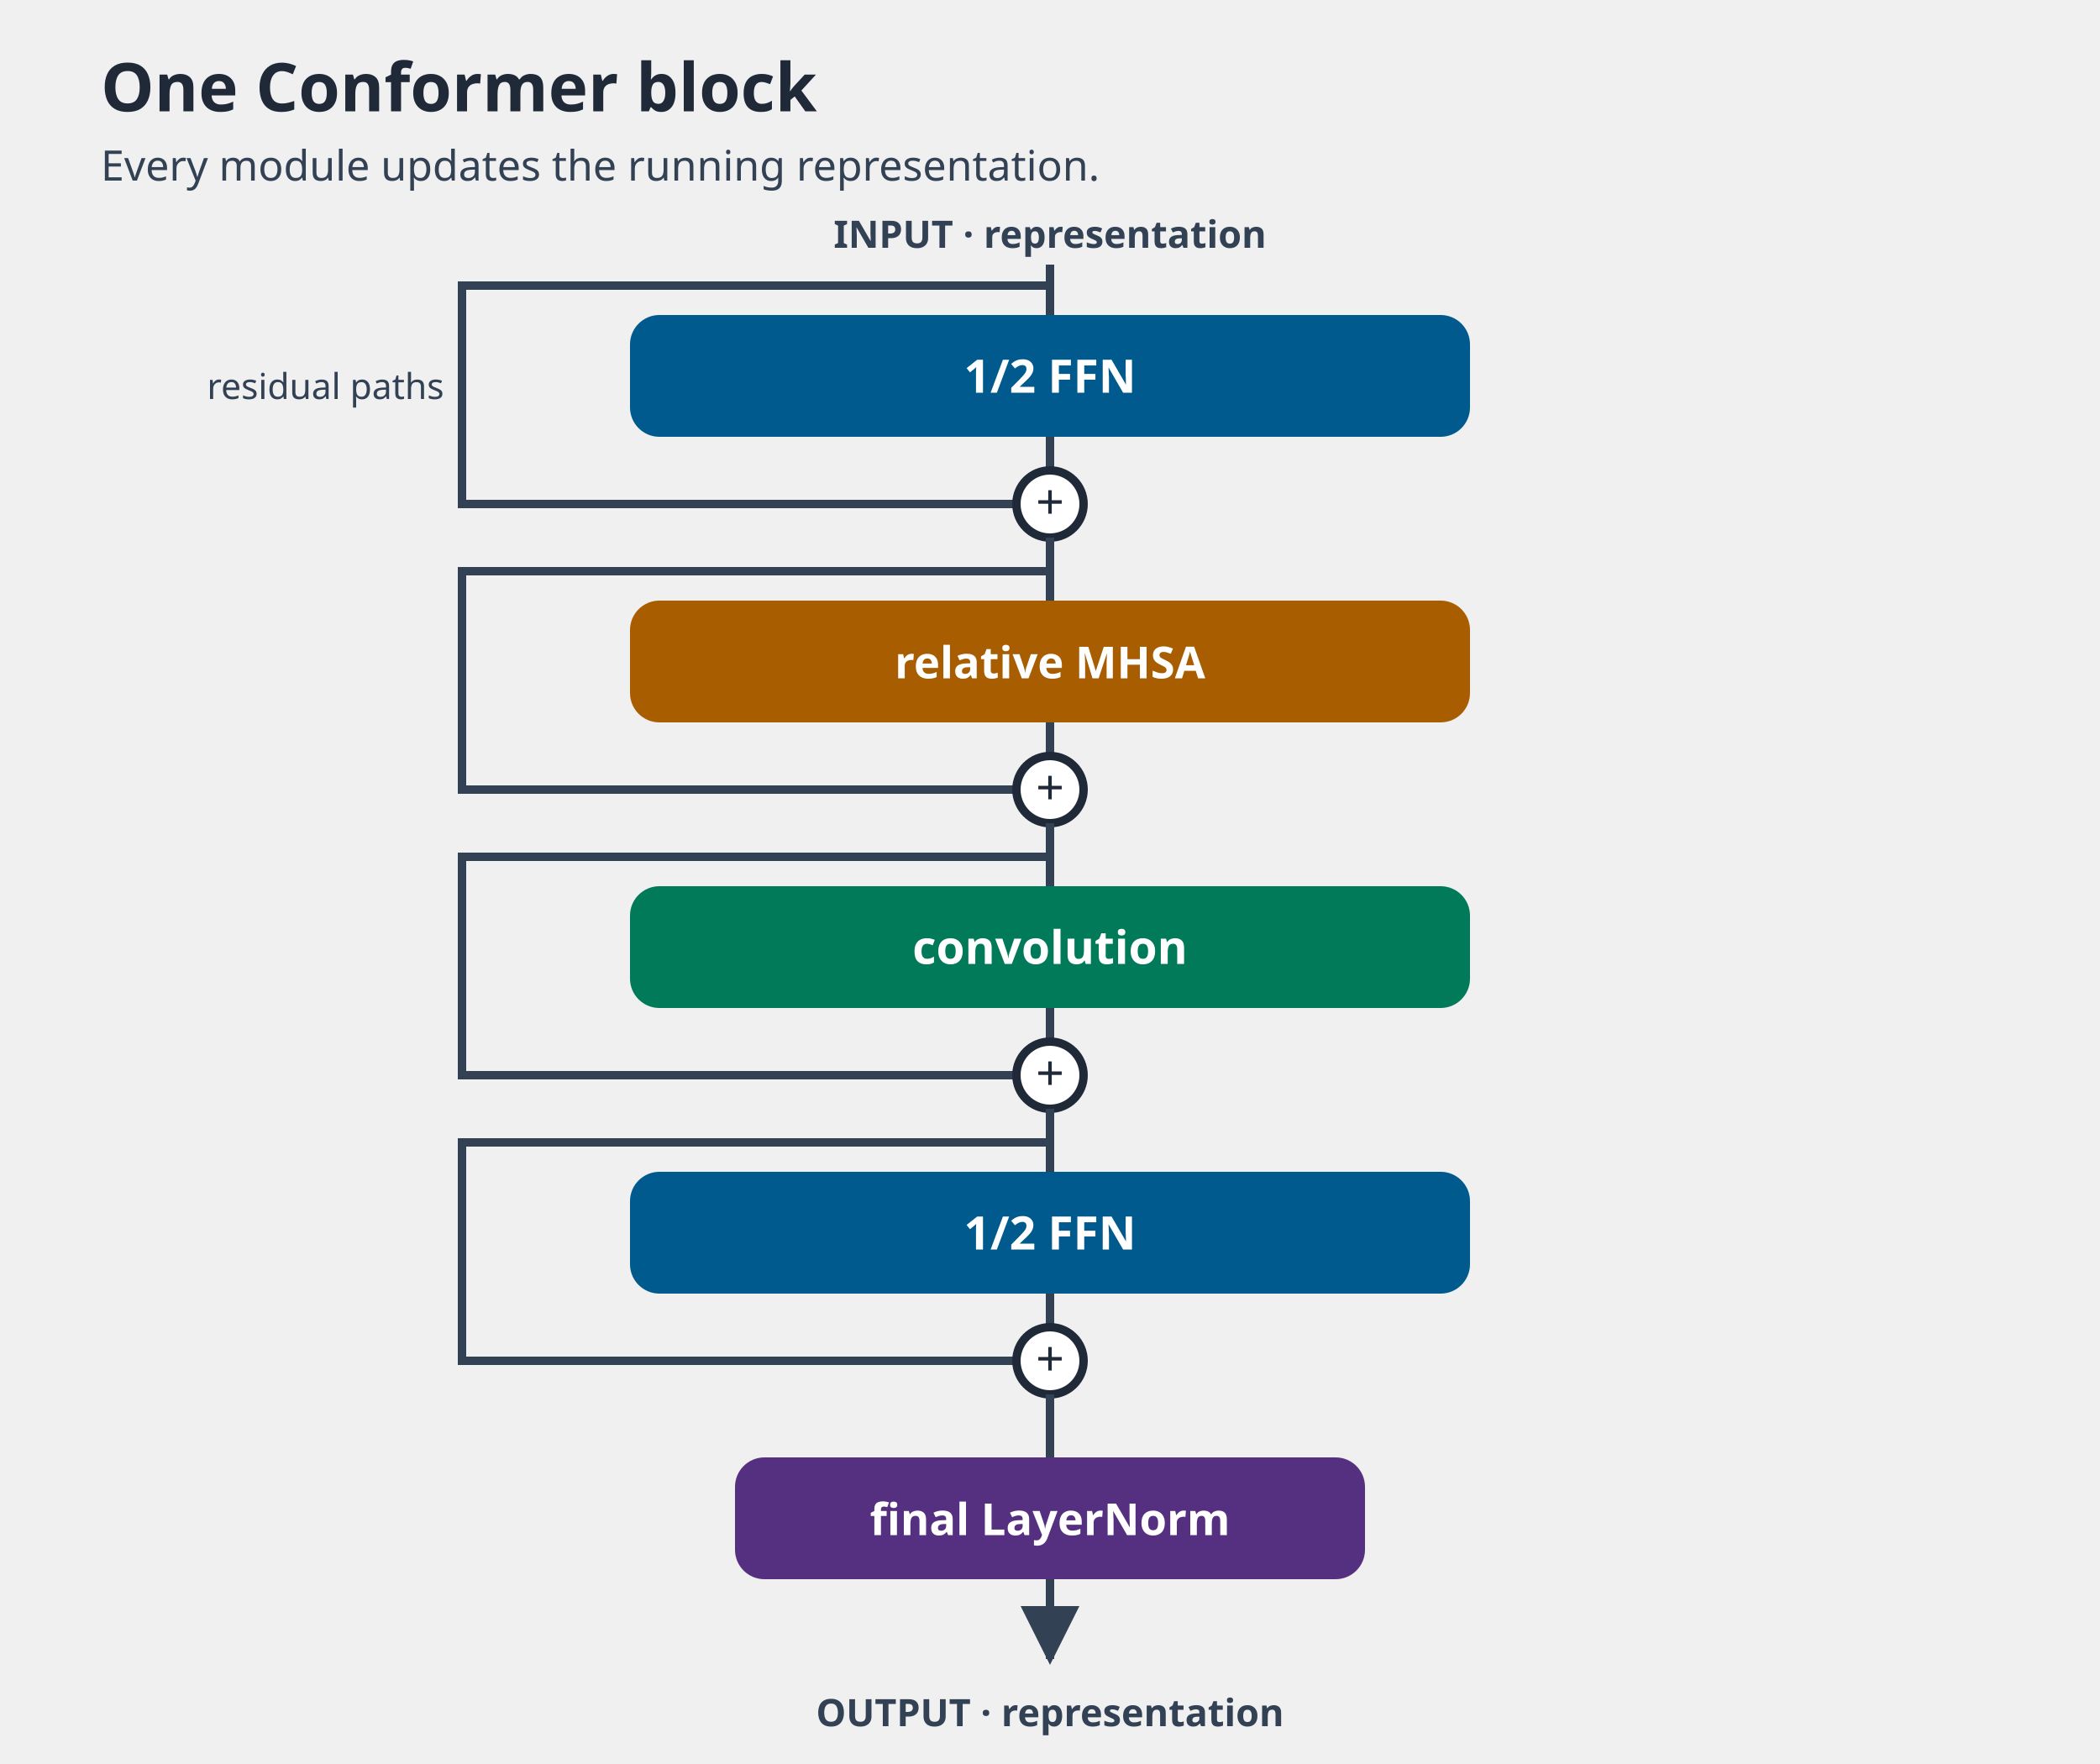
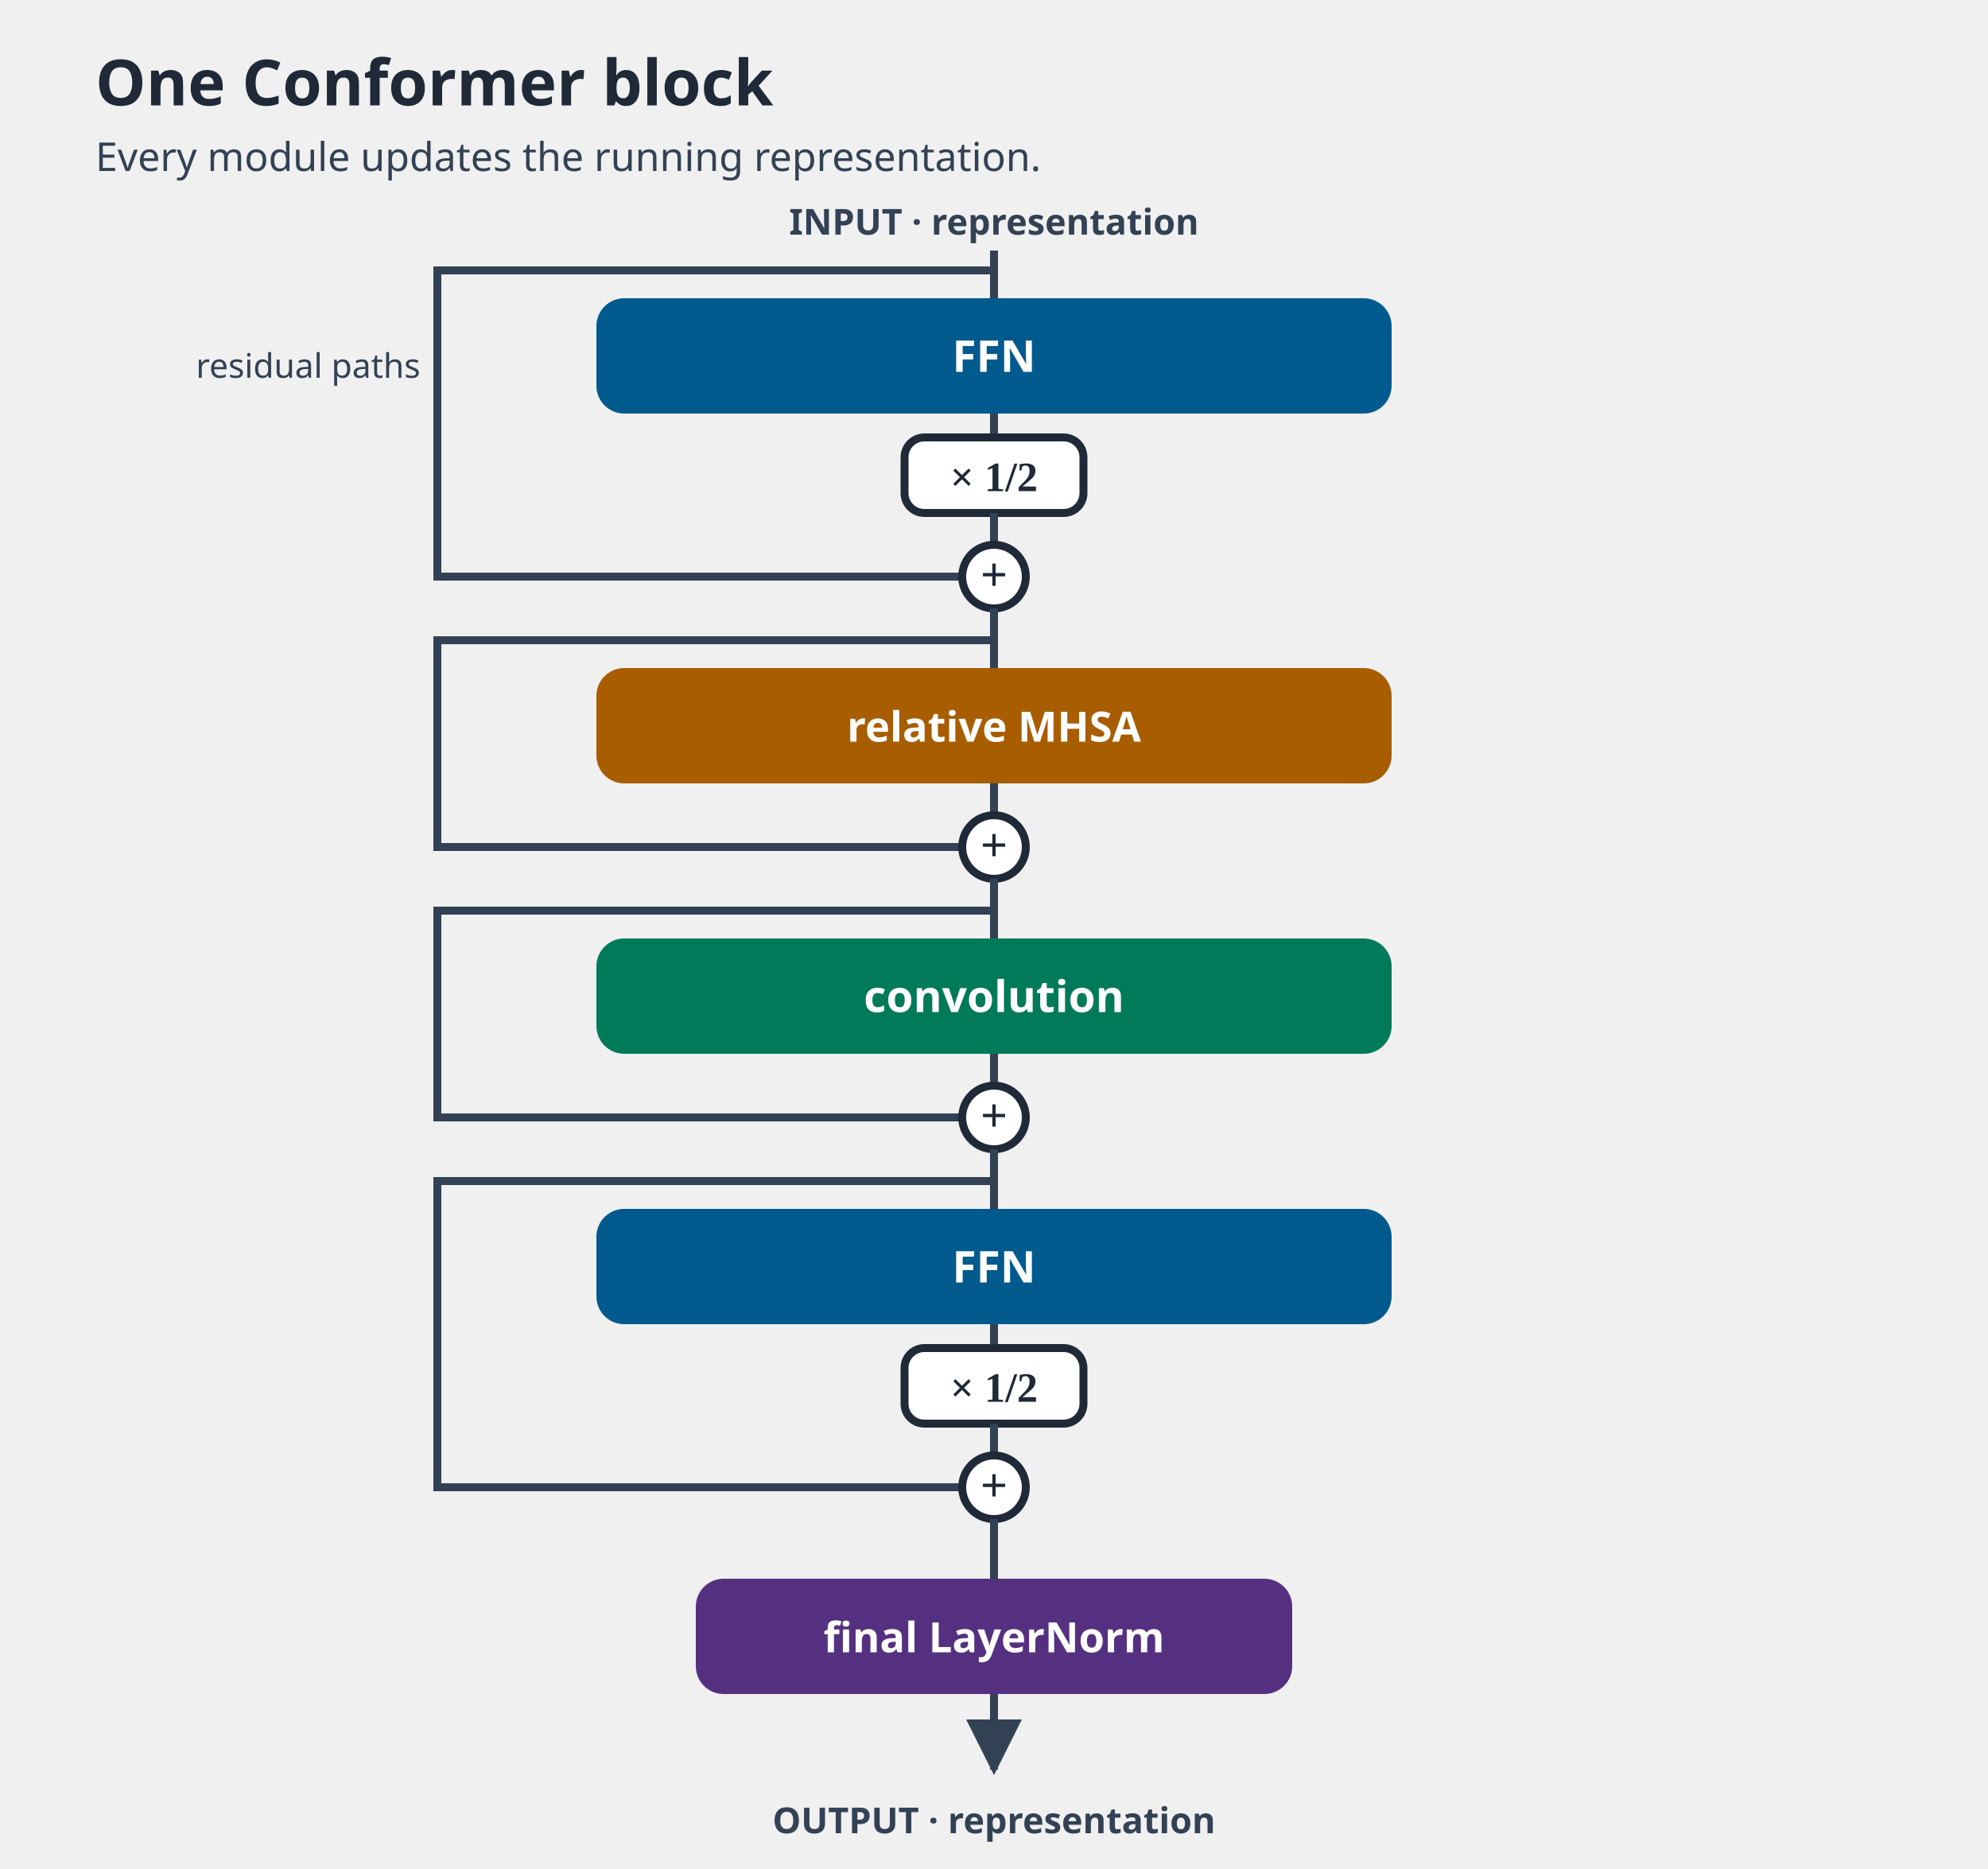
- <svg xmlns="http://www.w3.org/2000/svg" viewBox="0 0 1000 840" role="img" aria-labelledby="title desc">
+ <svg xmlns="http://www.w3.org/2000/svg" viewBox="0 0 1000 940" role="img" aria-labelledby="title desc">
  <style>
    .bg{fill:#f8fafc}.text{fill:#1f2937;font-family:system-ui,sans-serif}.muted{fill:#334155;font-family:system-ui,sans-serif}.line{stroke:#334155}.arrow{fill:#334155}.node{fill:#ffffff;stroke:#1f2937}.node-text{fill:#1f2937}.blue{fill:#005a8d}.orange{fill:#a85d00}.green{fill:#007a59}.purple{fill:#563080}
    @media(prefers-color-scheme:dark){.bg{fill:#111827}.text{fill:#f8fafc}.muted{fill:#e2e8f0}.line{stroke:#cbd5e1}.arrow{fill:#cbd5e1}.node{fill:#1f2937;stroke:#f8fafc}.node-text{fill:#ffffff}}
  </style>
  <defs>
    <marker id="arrow" viewBox="0 0 10 10" refX="9" refY="5" markerWidth="7" markerHeight="7" orient="auto">
      <path class="arrow" d="M0 0 10 5 0 10Z" />
    </marker>
  </defs>
  <text class="text" x="48" y="53" font-size="32" font-weight="700">One Conformer block</text>
  <text class="muted" x="48" y="86" font-size="20">Every module updates the running representation.</text>
  <text class="muted" x="500" y="118" text-anchor="middle" font-size="18" font-weight="700">INPUT · representation</text>
  <path d="M500 126V150" class="line" fill="none" stroke-width="4" />
-   <path d="M500 136H220V240H484" class="line" fill="none" stroke-width="4" />
+   <path d="M500 136H220V290H484" class="line" fill="none" stroke-width="4" />
  <g transform="translate(300 150)">
    <rect width="400" height="58" rx="14" class="blue" />
-     <text x="200" y="37" text-anchor="middle" fill="white" font-size="22" font-family="system-ui,sans-serif" font-weight="700">1/2 FFN</text>
+     <text x="200" y="37" text-anchor="middle" fill="white" font-size="22" font-family="system-ui,sans-serif" font-weight="700">FFN</text>
  </g>
-   <path d="M500 208V224" class="line" fill="none" stroke-width="4" />
-   <circle class="node" cx="500" cy="240" r="16" stroke-width="4" />
-   <text class="node-text" x="500" y="247" text-anchor="middle" font-size="24" font-weight="700">+</text>
-   <path d="M500 256V286" class="line" fill="none" stroke-width="4" />
-   <path d="M500 272H220V376H484" class="line" fill="none" stroke-width="4" />
-   <g transform="translate(300 286)">
+   <path d="M500 208V220" class="line" fill="none" stroke-width="4" />
+   <g transform="translate(455 220)">
+     <rect width="90" height="38" rx="10" class="node" stroke-width="4" />
+     <text class="node-text" x="45" y="27" text-anchor="middle" font-size="21" font-weight="700">× 1/2</text>
+   </g>
+   <path d="M500 258V274" class="line" fill="none" stroke-width="4" />
+   <circle class="node" cx="500" cy="290" r="16" stroke-width="4" />
+   <text class="node-text" x="500" y="297" text-anchor="middle" font-size="24" font-weight="700">+</text>
+   <path d="M500 306V336" class="line" fill="none" stroke-width="4" />
+   <path d="M500 322H220V426H484" class="line" fill="none" stroke-width="4" />
+   <g transform="translate(300 336)">
    <rect width="400" height="58" rx="14" class="orange" />
    <text x="200" y="37" text-anchor="middle" fill="white" font-size="21" font-family="system-ui,sans-serif" font-weight="700">relative MHSA</text>
  </g>
-   <path d="M500 344V360" class="line" fill="none" stroke-width="4" />
-   <circle class="node" cx="500" cy="376" r="16" stroke-width="4" />
-   <text class="node-text" x="500" y="383" text-anchor="middle" font-size="24" font-weight="700">+</text>
-   <path d="M500 392V422" class="line" fill="none" stroke-width="4" />
-   <path d="M500 408H220V512H484" class="line" fill="none" stroke-width="4" />
-   <g transform="translate(300 422)">
+   <path d="M500 394V410" class="line" fill="none" stroke-width="4" />
+   <circle class="node" cx="500" cy="426" r="16" stroke-width="4" />
+   <text class="node-text" x="500" y="433" text-anchor="middle" font-size="24" font-weight="700">+</text>
+   <path d="M500 442V472" class="line" fill="none" stroke-width="4" />
+   <path d="M500 458H220V562H484" class="line" fill="none" stroke-width="4" />
+   <g transform="translate(300 472)">
    <rect width="400" height="58" rx="14" class="green" />
    <text x="200" y="37" text-anchor="middle" fill="white" font-size="22" font-family="system-ui,sans-serif" font-weight="700">convolution</text>
  </g>
-   <path d="M500 480V496" class="line" fill="none" stroke-width="4" />
-   <circle class="node" cx="500" cy="512" r="16" stroke-width="4" />
-   <text class="node-text" x="500" y="519" text-anchor="middle" font-size="24" font-weight="700">+</text>
-   <path d="M500 528V558" class="line" fill="none" stroke-width="4" />
-   <path d="M500 544H220V648H484" class="line" fill="none" stroke-width="4" />
-   <g transform="translate(300 558)">
+   <path d="M500 530V546" class="line" fill="none" stroke-width="4" />
+   <circle class="node" cx="500" cy="562" r="16" stroke-width="4" />
+   <text class="node-text" x="500" y="569" text-anchor="middle" font-size="24" font-weight="700">+</text>
+   <path d="M500 578V608" class="line" fill="none" stroke-width="4" />
+   <path d="M500 594H220V748H484" class="line" fill="none" stroke-width="4" />
+   <g transform="translate(300 608)">
    <rect width="400" height="58" rx="14" class="blue" />
-     <text x="200" y="37" text-anchor="middle" fill="white" font-size="22" font-family="system-ui,sans-serif" font-weight="700">1/2 FFN</text>
+     <text x="200" y="37" text-anchor="middle" fill="white" font-size="22" font-family="system-ui,sans-serif" font-weight="700">FFN</text>
  </g>
-   <path d="M500 616V632" class="line" fill="none" stroke-width="4" />
-   <circle class="node" cx="500" cy="648" r="16" stroke-width="4" />
-   <text class="node-text" x="500" y="655" text-anchor="middle" font-size="24" font-weight="700">+</text>
-   <path d="M500 664V694" class="line" fill="none" stroke-width="4" />
-   <g transform="translate(350 694)">
+   <path d="M500 666V678" class="line" fill="none" stroke-width="4" />
+   <g transform="translate(455 678)">
+     <rect width="90" height="38" rx="10" class="node" stroke-width="4" />
+     <text class="node-text" x="45" y="27" text-anchor="middle" font-size="21" font-weight="700">× 1/2</text>
+   </g>
+   <path d="M500 716V732" class="line" fill="none" stroke-width="4" />
+   <circle class="node" cx="500" cy="748" r="16" stroke-width="4" />
+   <text class="node-text" x="500" y="755" text-anchor="middle" font-size="24" font-weight="700">+</text>
+   <path d="M500 764V794" class="line" fill="none" stroke-width="4" />
+   <g transform="translate(350 794)">
    <rect width="300" height="58" rx="14" class="purple" />
    <text x="150" y="37" text-anchor="middle" fill="white" font-size="21" font-family="system-ui,sans-serif" font-weight="700">final LayerNorm</text>
  </g>
-   <path d="M500 752V790" class="line" fill="none" stroke-width="4" marker-end="url(#arrow)" />
-   <text class="muted" x="500" y="822" text-anchor="middle" font-size="18" font-weight="700">OUTPUT · representation</text>
+   <path d="M500 852V890" class="line" fill="none" stroke-width="4" marker-end="url(#arrow)" />
+   <text class="muted" x="500" y="922" text-anchor="middle" font-size="18" font-weight="700">OUTPUT · representation</text>
  <text class="muted" x="155" y="190" text-anchor="middle" font-size="17">residual paths</text>
</svg>
